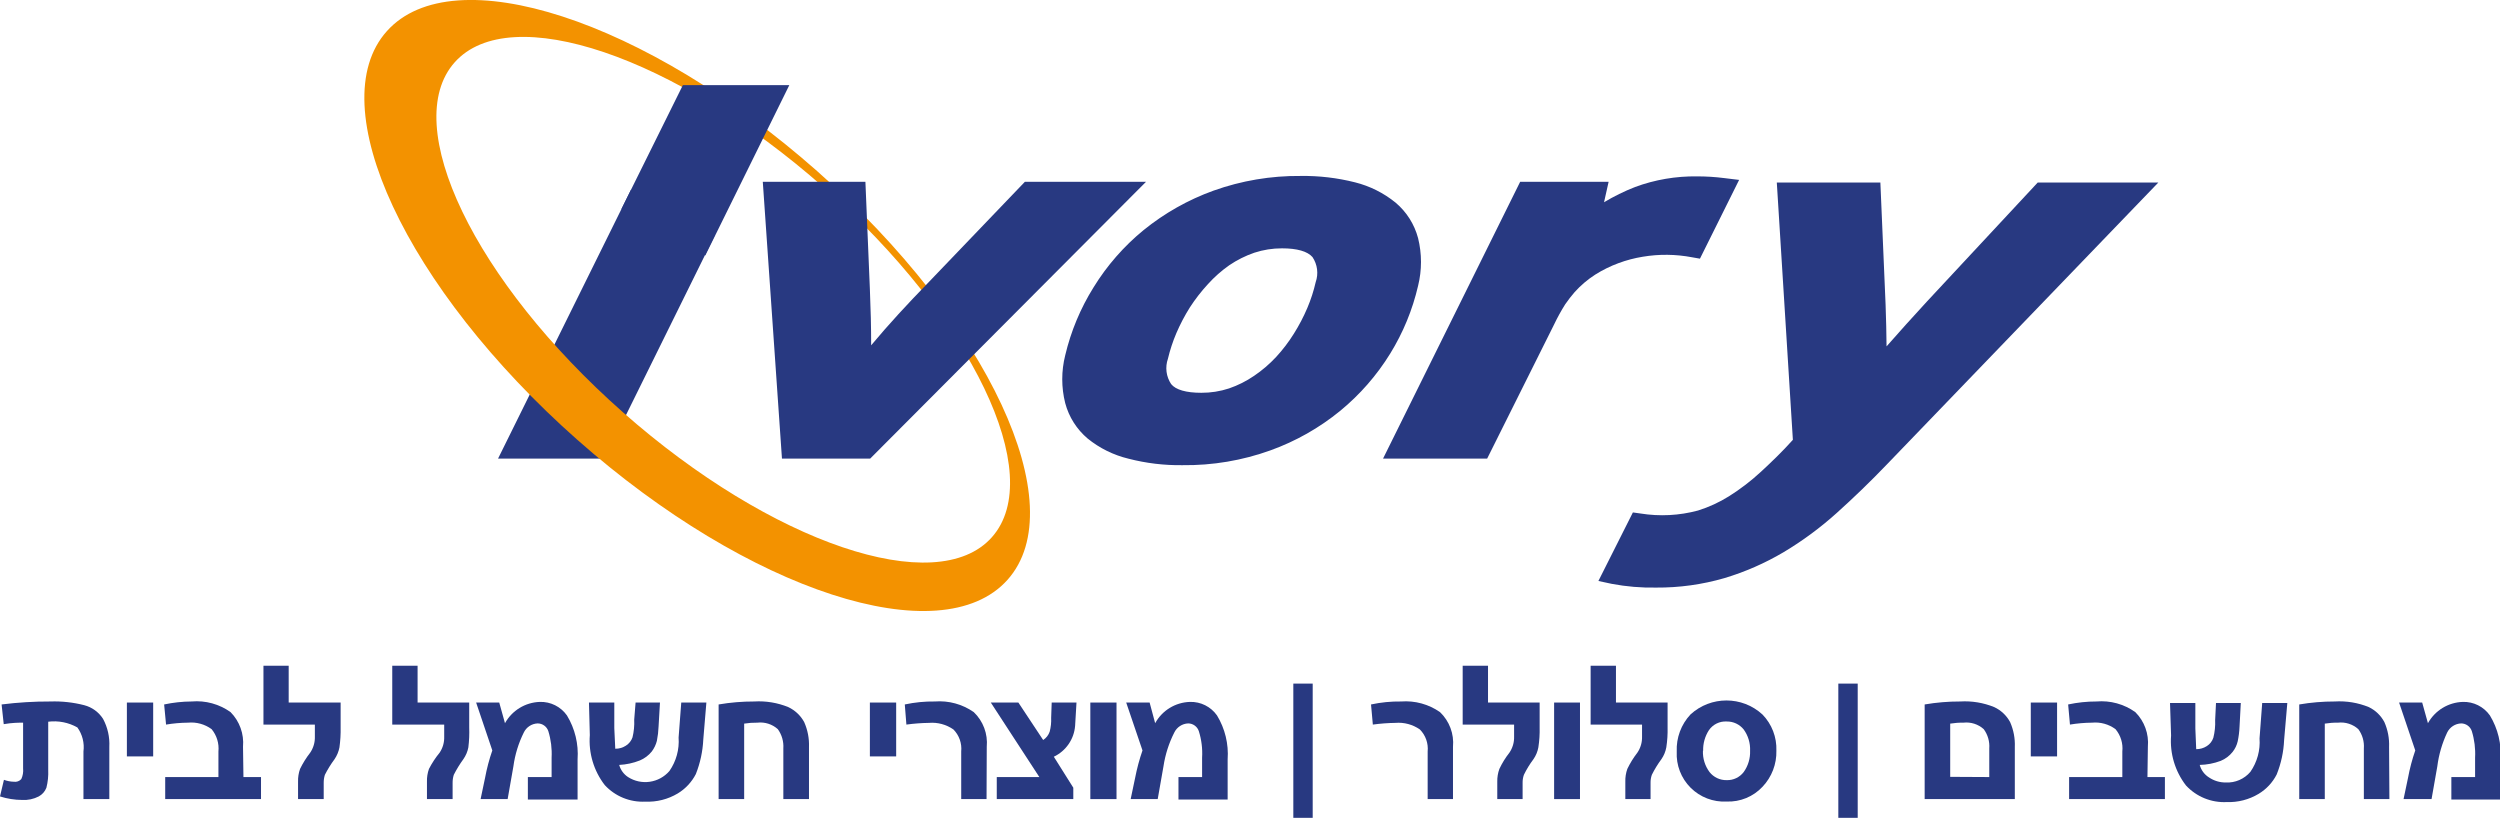
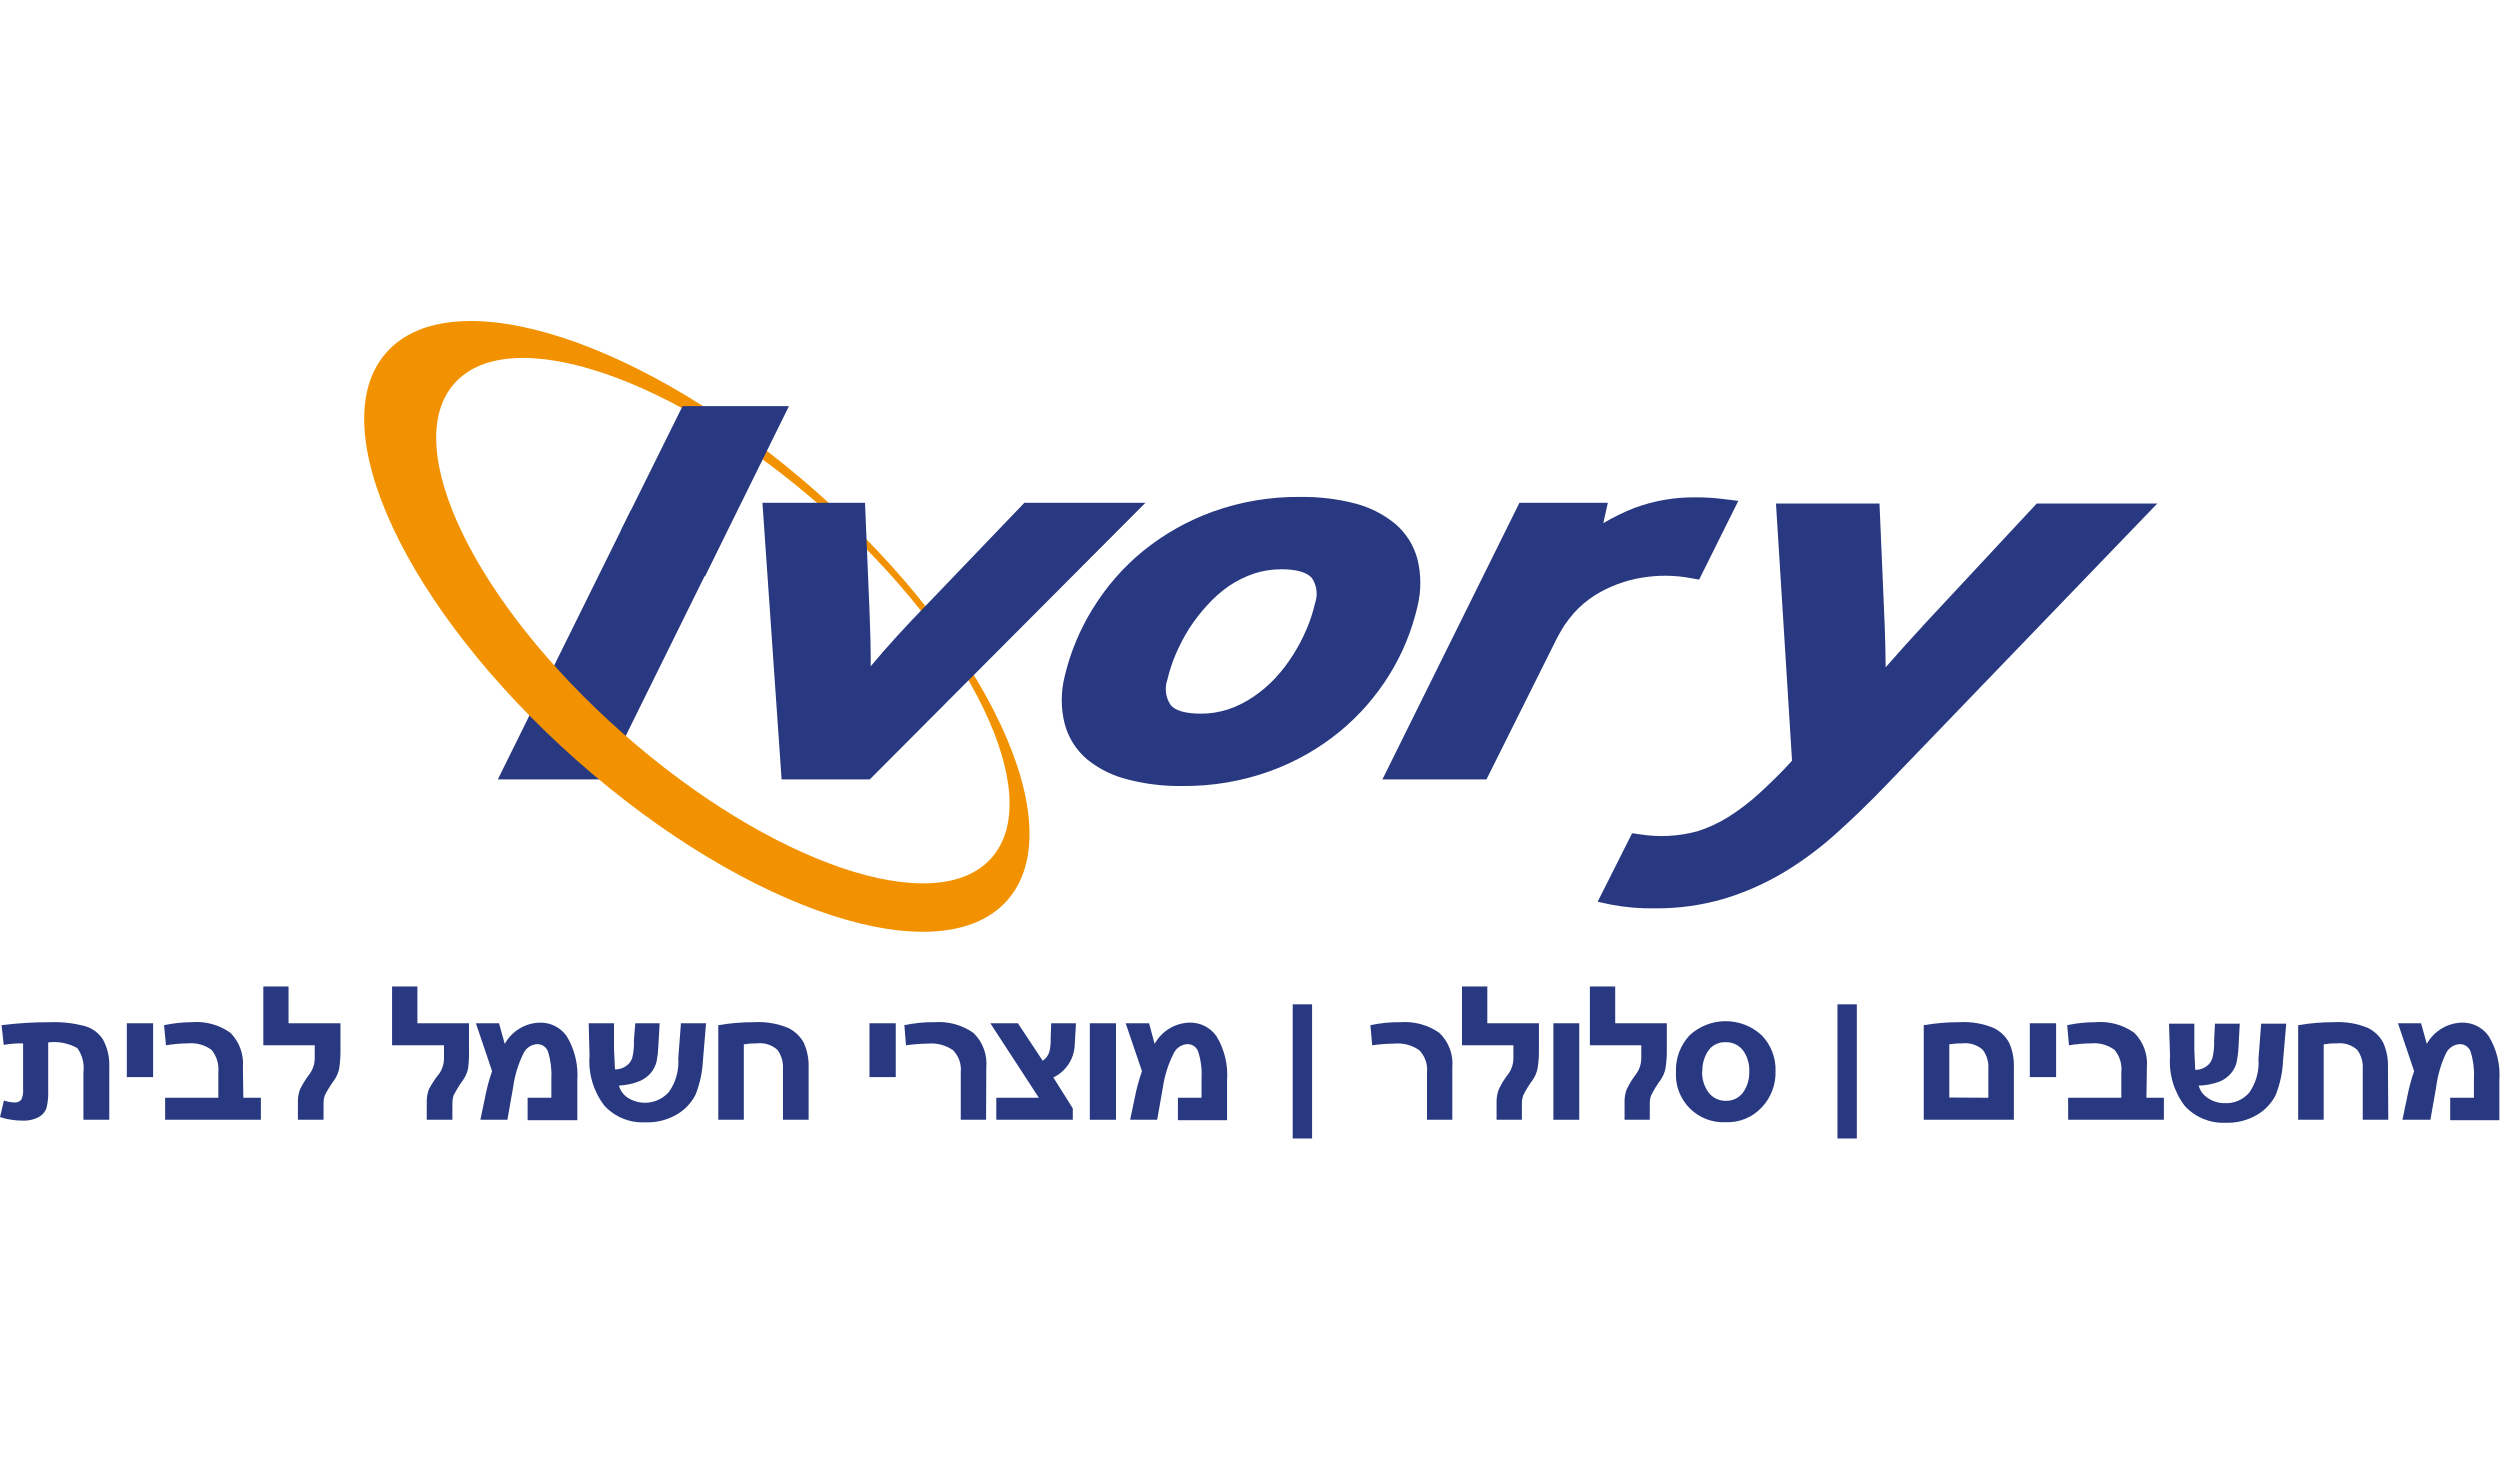
- <svg xmlns="http://www.w3.org/2000/svg" viewBox="0 0 234.86 76.83">
+ <svg xmlns="http://www.w3.org/2000/svg" viewBox="0 0 512 299">
  <defs>
    <style>.cls-1{fill:#283981;}.cls-2{fill:#f39200;}</style>
  </defs>
-   <g id="Layer_2" data-name="Layer 2">
-     <g id="Layer_2-2" data-name="Layer 2">
-       <path class="cls-1" d="M.37,73.26a2.92,2.92,0,0,0,.93.18A.78.78,0,0,0,2,73.19a1.92,1.92,0,0,0,.17-1V67.89c-.4,0-1,0-1.82.14l-.2-1.85a35.82,35.82,0,0,1,4.59-.28,11.26,11.26,0,0,1,3.18.35,3,3,0,0,1,1.76,1.28,5,5,0,0,1,.59,2.64v4.9H7.84V70.6a3.17,3.17,0,0,0-.57-2.26,4.44,4.44,0,0,0-2.74-.54v4.54A5.75,5.75,0,0,1,4.36,74a1.57,1.57,0,0,1-.72.82,3,3,0,0,1-1.56.33A6.9,6.9,0,0,1,0,74.82Z" />
-       <path class="cls-1" d="M14.39,66v5.06H11.92V66Z" />
-       <path class="cls-1" d="M22.87,73h1.65v2.07h-9V73h5V70.6a2.86,2.86,0,0,0-.64-2.1,3.24,3.24,0,0,0-2.22-.61,13.26,13.26,0,0,0-2.06.18l-.18-1.89A12.72,12.72,0,0,1,18,65.9a5.48,5.48,0,0,1,3.66,1,4.11,4.11,0,0,1,1.17,3.25Z" />
-       <path class="cls-1" d="M32,66v2.33a11.93,11.93,0,0,1-.11,1.88,3,3,0,0,1-.46,1.11,10.27,10.27,0,0,0-.91,1.47,2.46,2.46,0,0,0-.11.77v1.51H28V73.44a3.31,3.31,0,0,1,.19-1.21,8.71,8.71,0,0,1,.95-1.52,2.54,2.54,0,0,0,.44-1.51V68.07H24.75V62.54h2.37V66Z" />
-       <path class="cls-1" d="M44.08,66v2.33A11.93,11.93,0,0,1,44,70.21a2.87,2.87,0,0,1-.47,1.11,10.84,10.84,0,0,0-.9,1.47,2.46,2.46,0,0,0-.11.77v1.51H40.11V73.44a3.31,3.31,0,0,1,.19-1.21,8.71,8.71,0,0,1,1-1.52,2.54,2.54,0,0,0,.43-1.51V68.07H36.85V62.54h2.38V66Z" />
-       <path class="cls-1" d="M47.44,67.94a3.89,3.89,0,0,1,3.27-2,3,3,0,0,1,2.55,1.27,7,7,0,0,1,1,4.13v3.77H49.59V73h2.23V71.18a7.16,7.16,0,0,0-.31-2.5,1.06,1.06,0,0,0-1-.72,1.51,1.51,0,0,0-1.3.85A10.23,10.23,0,0,0,48.23,72l-.54,3.07H45.15l.42-2a17.67,17.67,0,0,1,.68-2.57L44.73,66H46.9Z" />
-       <path class="cls-1" d="M58.17,71.86A2,2,0,0,0,59,73a3,3,0,0,0,3.89-.57,4.88,4.88,0,0,0,.86-3.14L64,66h2.36l-.29,3.47a10.11,10.11,0,0,1-.7,3.25,4.58,4.58,0,0,1-1.7,1.82,5.46,5.46,0,0,1-3.05.77,4.85,4.85,0,0,1-3.81-1.56,6.83,6.83,0,0,1-1.4-4.69L55.33,66h2.38l0,2.4.09,1.94a1.77,1.77,0,0,0,1-.29,1.49,1.49,0,0,0,.62-.78,5.82,5.82,0,0,0,.16-1.66L59.71,66H62l-.13,2.24a8.6,8.6,0,0,1-.16,1.36,2.83,2.83,0,0,1-.48,1,2.87,2.87,0,0,1-1.12.84A6.1,6.1,0,0,1,58.17,71.86Z" />
-       <path class="cls-1" d="M76,75.07H73.59V70.31a2.77,2.77,0,0,0-.52-1.81,2.45,2.45,0,0,0-1.92-.61,7.08,7.08,0,0,0-1.24.09v7.09h-2.4V66.18a19.59,19.59,0,0,1,3.35-.28,7.31,7.31,0,0,1,3.2.53,3.3,3.3,0,0,1,1.49,1.41A5.27,5.27,0,0,1,76,70.17Z" />
-       <path class="cls-1" d="M84.19,66v5.06H81.72V66Z" />
-       <path class="cls-1" d="M92.68,75.07H90.3V70.6a2.58,2.58,0,0,0-.73-2.07,3.51,3.51,0,0,0-2.3-.62,17.66,17.66,0,0,0-2.12.16L85,66.18a12.61,12.61,0,0,1,2.83-.28,5.62,5.62,0,0,1,3.65,1,4,4,0,0,1,1.22,3.26Z" />
-       <path class="cls-1" d="M101.13,66,101,68.19a3.52,3.52,0,0,1-2,2.9L100.83,74v1.07H93.64V73h4l-4.56-7h2.59L98,69.52a1.53,1.53,0,0,0,.61-.78,4.28,4.28,0,0,0,.14-1.3L98.8,66Z" />
-       <path class="cls-1" d="M104.89,66v9.07h-2.46V66Z" />
-       <path class="cls-1" d="M108.52,67.94a3.86,3.86,0,0,1,3.27-2,3,3,0,0,1,2.54,1.27,7,7,0,0,1,1,4.13v3.77h-4.62V73h2.22V71.18a6.92,6.92,0,0,0-.31-2.5,1.06,1.06,0,0,0-1-.72,1.52,1.52,0,0,0-1.3.85A10.51,10.51,0,0,0,109.3,72l-.54,3.07h-2.54l.42-2a18.78,18.78,0,0,1,.69-2.57L105.8,66H108Z" />
-       <path class="cls-1" d="M121.5,76.83V64.22h1.82V76.83Z" />
-       <path class="cls-1" d="M136.5,75.07h-2.38V70.6a2.58,2.58,0,0,0-.73-2.07,3.51,3.51,0,0,0-2.3-.62,17.66,17.66,0,0,0-2.12.16l-.17-1.89a12.55,12.55,0,0,1,2.83-.28,5.64,5.64,0,0,1,3.65,1,4,4,0,0,1,1.22,3.26Z" />
-       <path class="cls-1" d="M144.64,66v2.33a10.58,10.58,0,0,1-.12,1.88,2.85,2.85,0,0,1-.46,1.11,9,9,0,0,0-.9,1.47,2.18,2.18,0,0,0-.12.77v1.51h-2.38V73.44a3.29,3.29,0,0,1,.2-1.21,7.92,7.92,0,0,1,.94-1.52,2.54,2.54,0,0,0,.44-1.51V68.07h-4.83V62.54h2.38V66Z" />
-       <path class="cls-1" d="M148.43,66v9.07H146V66Z" />
-       <path class="cls-1" d="M156.66,66v2.33a10.58,10.58,0,0,1-.12,1.88,2.85,2.85,0,0,1-.46,1.11,9.82,9.82,0,0,0-.9,1.47,2.18,2.18,0,0,0-.12.77v1.51h-2.37V73.44a3.31,3.31,0,0,1,.19-1.21,8.49,8.49,0,0,1,.94-1.52,2.54,2.54,0,0,0,.44-1.51V68.07h-4.83V62.54h2.38V66Z" />
-       <path class="cls-1" d="M157.52,70.6a4.8,4.8,0,0,1,1.29-3.48,5,5,0,0,1,6.76,0,4.63,4.63,0,0,1,1.31,3.4,4.74,4.74,0,0,1-1.3,3.39,4.38,4.38,0,0,1-3.37,1.39,4.46,4.46,0,0,1-4.69-4.68Zm2.46-.07a3.15,3.15,0,0,0,.62,2,2,2,0,0,0,1.61.76,1.94,1.94,0,0,0,1.6-.76,3.22,3.22,0,0,0,.6-2,3.17,3.17,0,0,0-.6-2,2,2,0,0,0-1.6-.75,1.89,1.89,0,0,0-1.67.82A3.38,3.38,0,0,0,160,70.53Z" />
-       <path class="cls-1" d="M172.7,76.83V64.22h1.82V76.83Z" />
-       <path class="cls-1" d="M189.28,75.07h-8.47V66.18a19.47,19.47,0,0,1,3.34-.28,7.28,7.28,0,0,1,3.2.53,3.25,3.25,0,0,1,1.49,1.41,5.26,5.26,0,0,1,.44,2.33ZM186.88,73V70.31a2.71,2.71,0,0,0-.52-1.81,2.44,2.44,0,0,0-1.91-.61,7,7,0,0,0-1.24.09v5Z" />
-       <path class="cls-1" d="M193.25,66v5.06h-2.47V66Z" />
-       <path class="cls-1" d="M201.74,73h1.64v2.07h-9V73h5V70.6a2.82,2.82,0,0,0-.64-2.1,3.21,3.21,0,0,0-2.21-.61,13.38,13.38,0,0,0-2.07.18l-.17-1.89a12.59,12.59,0,0,1,2.66-.28,5.47,5.47,0,0,1,3.65,1,4.08,4.08,0,0,1,1.18,3.25Z" />
-       <path class="cls-1" d="M206.65,71.86a2,2,0,0,0,.88,1.18,2.76,2.76,0,0,0,1.57.47,2.84,2.84,0,0,0,2.31-1,4.88,4.88,0,0,0,.86-3.14l.25-3.33h2.36l-.3,3.47a9.84,9.84,0,0,1-.7,3.25,4.51,4.51,0,0,1-1.7,1.82,5.44,5.44,0,0,1-3,.77,4.89,4.89,0,0,1-3.82-1.56,6.83,6.83,0,0,1-1.4-4.69l-.1-3.06h2.38l0,2.4.08,1.94a1.8,1.8,0,0,0,1-.29,1.48,1.48,0,0,0,.61-.78,5.73,5.73,0,0,0,.17-1.66l.08-1.61h2.33l-.12,2.24a8.39,8.39,0,0,1-.17,1.36,2.51,2.51,0,0,1-.48,1,2.8,2.8,0,0,1-1.12.84A6,6,0,0,1,206.65,71.86Z" />
-       <path class="cls-1" d="M224.47,75.07h-2.4V70.31a2.71,2.71,0,0,0-.52-1.81,2.44,2.44,0,0,0-1.91-.61,7,7,0,0,0-1.24.09v7.09H216V66.18a19.56,19.56,0,0,1,3.34-.28,7.28,7.28,0,0,1,3.2.53A3.25,3.25,0,0,1,224,67.84a5.26,5.26,0,0,1,.44,2.33Z" />
-       <path class="cls-1" d="M228.09,67.94a3.89,3.89,0,0,1,3.27-2,3,3,0,0,1,2.55,1.27,7,7,0,0,1,1,4.13v3.77h-4.62V73h2.23V71.18a7.16,7.16,0,0,0-.31-2.5,1.06,1.06,0,0,0-1-.72,1.53,1.53,0,0,0-1.31.85,10.58,10.58,0,0,0-.93,3.19l-.54,3.07H225.8l.42-2a17.67,17.67,0,0,1,.68-2.57L225.38,66h2.17Z" />
-       <path class="cls-1" d="M48.36,42.08h7.81l9.67-19.52c-2-1.21-4.17-2.07-6.16-3.31Z" />
-       <path class="cls-1" d="M56.79,43.08h-10L59.28,17.82l.93.58c1,.62,2,1.13,3.11,1.68s2,1,3,1.62l.79.48Zm-6.81-2h5.57l9-18.12c-.69-.38-1.4-.74-2.1-1.09s-1.55-.78-2.33-1.21Z" />
-       <path class="cls-2" d="M76.76,16.07c16.1,14.24,24.12,31.43,17.89,38.4S70.34,55.56,54.24,41.32,30.11,9.9,36.34,2.93,60.65,1.84,76.76,16.07Zm16.42,34.4c5.2-5.84-1.87-20.57-15.81-32.88S47.92,0,42.71,5.86s1.86,20.56,15.81,32.87S88,56.31,93.18,50.47Z" />
-       <path class="cls-1" d="M122.17,17.53a18.55,18.55,0,0,1,4.85.57,8.73,8.73,0,0,1,3.41,1.69,5.51,5.51,0,0,1,1.8,2.85,8.18,8.18,0,0,1,0,4,20,20,0,0,1-2.5,6.07,20.43,20.43,0,0,1-4.48,5.13,21.38,21.38,0,0,1-6.26,3.55,22.41,22.41,0,0,1-7.85,1.32,18.48,18.48,0,0,1-4.82-.57,8.73,8.73,0,0,1-3.44-1.69,5.6,5.6,0,0,1-1.8-2.83,8.26,8.26,0,0,1,0-4,20.47,20.47,0,0,1,7-11.2,21.6,21.6,0,0,1,6.26-3.55A22.39,22.39,0,0,1,122.17,17.53Zm-1.73,4.8a8.85,8.85,0,0,0-2.92.47,10.69,10.69,0,0,0-2.6,1.29A13.48,13.48,0,0,0,112.71,26a17.17,17.17,0,0,0-3.15,4.9,14.8,14.8,0,0,0-.84,2.57,3.63,3.63,0,0,0,.49,3.23c.64.8,1.85,1.19,3.62,1.19a8.89,8.89,0,0,0,2.92-.47,10.38,10.38,0,0,0,2.6-1.3,13,13,0,0,0,2.23-1.91,15.59,15.59,0,0,0,1.79-2.34,18,18,0,0,0,1.34-2.57,15.48,15.48,0,0,0,.84-2.58,3.59,3.59,0,0,0-.51-3.22C123.39,22.72,122.19,22.33,120.44,22.33Z" />
-       <path class="cls-1" d="M111.09,43.7a19.17,19.17,0,0,1-5.08-.61,9.69,9.69,0,0,1-3.83-1.89,6.57,6.57,0,0,1-2.11-3.33,9.21,9.21,0,0,1,0-4.49A21.28,21.28,0,0,1,102.73,27a21.52,21.52,0,0,1,4.7-5.38A22.62,22.62,0,0,1,114,17.91a23.66,23.66,0,0,1,8.19-1.38,19.69,19.69,0,0,1,5.11.6,9.84,9.84,0,0,1,3.8,1.9,6.55,6.55,0,0,1,2.12,3.34,9.31,9.31,0,0,1,0,4.48,21.25,21.25,0,0,1-2.62,6.37,21.7,21.7,0,0,1-4.7,5.38,22.31,22.31,0,0,1-6.55,3.71A23.52,23.52,0,0,1,111.09,43.7Zm11.08-25.17a21.46,21.46,0,0,0-7.5,1.26,20.43,20.43,0,0,0-6,3.38,19.66,19.66,0,0,0-6.65,10.65,7.52,7.52,0,0,0-.06,3.52,4.49,4.49,0,0,0,1.49,2.33,7.77,7.77,0,0,0,3,1.49,17.39,17.39,0,0,0,4.56.54,21.42,21.42,0,0,0,7.5-1.26,20.61,20.61,0,0,0,6-3.38,19.82,19.82,0,0,0,4.26-4.89,19,19,0,0,0,2.38-5.76,7.22,7.22,0,0,0,.06-3.51,4.5,4.5,0,0,0-1.48-2.34,7.73,7.73,0,0,0-3-1.5A17.79,17.79,0,0,0,122.17,18.53ZM112.83,38.9c-2.11,0-3.55-.51-4.4-1.56a4.6,4.6,0,0,1-.69-4.09,17.07,17.07,0,0,1,.9-2.73A18.16,18.16,0,0,1,112,25.33a13.86,13.86,0,0,1,2.37-2.06,11.68,11.68,0,0,1,2.85-1.42,10,10,0,0,1,3.24-.52c2.06,0,3.53.52,4.37,1.55a4.56,4.56,0,0,1,.72,4.07,17.61,17.61,0,0,1-.9,2.75,20,20,0,0,1-1.41,2.71,17.13,17.13,0,0,1-1.91,2.49,14.61,14.61,0,0,1-2.4,2.06,11.44,11.44,0,0,1-2.84,1.42A10,10,0,0,1,112.83,38.9Zm7.61-15.57a8.28,8.28,0,0,0-2.6.41,10,10,0,0,0-2.36,1.18,11.88,11.88,0,0,0-2,1.77,16.26,16.26,0,0,0-1.7,2.19,17.49,17.49,0,0,0-1.27,2.42,14.94,14.94,0,0,0-.79,2.4,2.69,2.69,0,0,0,.3,2.38c.43.54,1.41.82,2.84.82a8.23,8.23,0,0,0,2.6-.41,9.77,9.77,0,0,0,2.35-1.18,12,12,0,0,0,2.07-1.77,14.74,14.74,0,0,0,1.67-2.19,17,17,0,0,0,1.27-2.43,14.33,14.33,0,0,0,.78-2.41,2.65,2.65,0,0,0-.3-2.36C122.83,23.61,121.85,23.33,120.44,23.33Z" />
-       <path class="cls-1" d="M159.14,23.14a14.46,14.46,0,0,0-2.6-.24,15.15,15.15,0,0,0-2.38.19,13.06,13.06,0,0,0-2.45.65,12.79,12.79,0,0,0-2.38,1.17,10.4,10.4,0,0,0-2.14,1.82,12.4,12.4,0,0,0-1,1.26A17.74,17.74,0,0,0,145.07,30l-6,12h-7.55l11.89-24h6.43l-.69,3h.13A19,19,0,0,1,154,18.48a15.17,15.17,0,0,1,5.47-.95,20.31,20.31,0,0,1,2.43.15Z" />
-       <path class="cls-1" d="M139.71,43.08h-9.78l12.88-26h8.31L150.69,19a19.61,19.61,0,0,1,2.91-1.43,16.12,16.12,0,0,1,5.83-1,19.84,19.84,0,0,1,2.55.16l1.4.17-3.68,7.4-.74-.13a13.14,13.14,0,0,0-4.64-.05,12.1,12.1,0,0,0-2.27.6,11.67,11.67,0,0,0-2.19,1.08,9.55,9.55,0,0,0-1.93,1.64,13,13,0,0,0-.89,1.15A18.4,18.4,0,0,0,146,30.48Zm-6.56-2h5.32l5.7-11.48a19.39,19.39,0,0,1,1.22-2.17,12.15,12.15,0,0,1,1.06-1.37,11.34,11.34,0,0,1,2.35-2A14,14,0,0,1,154,22.11a14.87,14.87,0,0,1,4.56-.07l1.74-3.49a14.84,14.84,0,0,0-6,.87,17.87,17.87,0,0,0-4.41,2.51l-.27.21h-1.72l.69-3h-4.56Z" />
-       <path class="cls-1" d="M168,18.12h7.71l.45,10.51q.14,3.47.08,6.36h.2q2.44-2.88,5.33-6l10.12-10.86h8.54L176.58,42.9q-2.39,2.46-4.7,4.55A30.92,30.92,0,0,1,167.06,51a24.59,24.59,0,0,1-5.33,2.34,21.47,21.47,0,0,1-6.15.84,19.07,19.07,0,0,1-4-.33L154,49.23a17.45,17.45,0,0,0,2.42.17,11.78,11.78,0,0,0,3.42-.48A13.68,13.68,0,0,0,163,47.47a21.51,21.51,0,0,0,3.12-2.41q1.57-1.45,3.4-3.4Z" />
-       <path class="cls-1" d="M155.58,55.2a20.34,20.34,0,0,1-4.16-.35l-1.26-.27,3.24-6.44.71.1a12.9,12.9,0,0,0,5.41-.28,12.63,12.63,0,0,0,2.91-1.34,20.47,20.47,0,0,0,3-2.3c.94-.87,2-1.88,3-3l-1.51-24.17h9.73l.49,11.47c.05,1.41.08,2.71.09,3.92,1.19-1.35,2.45-2.76,3.79-4.21l10.41-11.18h11.33L177.3,43.59c-1.58,1.65-3.18,3.19-4.75,4.6a31.87,31.87,0,0,1-5,3.69A25.14,25.14,0,0,1,162,54.31,22.43,22.43,0,0,1,155.58,55.2Zm-2.44-2.11c.71.07,1.52.11,2.44.11a20.5,20.5,0,0,0,5.86-.8,23.26,23.26,0,0,0,5.11-2.24,29.41,29.41,0,0,0,4.66-3.46c1.53-1.37,3.1-2.89,4.65-4.5l22.21-23.08h-5.75L182.5,29.66c-1.92,2.09-3.7,4.1-5.3,6l-.3.36h-1.67V35c0-1.85,0-3.91-.08-6.3l-.41-9.55h-5.68L170.5,42l-.29.31c-1.22,1.31-2.38,2.47-3.45,3.46a23.26,23.26,0,0,1-3.28,2.52,13.82,13.82,0,0,1-3.38,1.55,14.51,14.51,0,0,1-5.55.44Z" />
-       <path class="cls-1" d="M80.34,18.12l.38,9.13c.13,2.88.15,5.49.08,7.81H81q3.19-3.9,6.83-7.66l8.9-9.28h8.54l-23.92,24H74.4l-1.67-24Z" />
-       <path class="cls-1" d="M81.75,43.08H73.46l-1.8-26H81.3l.42,10.08c.08,1.86.12,3.63.12,5.28,1.67-2,3.43-3.9,5.26-5.78l9.18-9.58h11.38Zm-6.42-2h5.59l21.92-22h-5.7l-8.6,9c-2.39,2.47-4.67,5-6.78,7.6l-.3.37h-1.7l0-1c.07-2.31,0-4.91-.08-7.74l-.34-8.17H73.8Z" />
-       <path class="cls-1" d="M64.77,9,59.68,19.25c2,1.24,4.16,2.1,6.16,3.31L72.57,9Z" />
-       <path class="cls-1" d="M66.26,24l-.93-.56c-.93-.57-1.93-1.07-2.9-1.55s-2.2-1.1-3.27-1.77l-.78-.48L64.15,8h10ZM61,18.86c.75.43,1.53.82,2.33,1.22s1.4.7,2.1,1.08L71,10H65.39Z" />
+   <g transform="translate(0,65.75) scale(2.179)">
+     <g id="Layer_2" data-name="Layer 2">
+       <g id="Layer_2-2" data-name="Layer 2">
+         <path class="cls-1" d="M.37,73.26a2.92,2.92,0,0,0,.93.18A.78.78,0,0,0,2,73.19a1.92,1.92,0,0,0,.17-1V67.89c-.4,0-1,0-1.82.14l-.2-1.85a35.82,35.82,0,0,1,4.59-.28,11.26,11.26,0,0,1,3.18.35,3,3,0,0,1,1.76,1.28,5,5,0,0,1,.59,2.64v4.9H7.84V70.6a3.17,3.17,0,0,0-.57-2.26,4.44,4.44,0,0,0-2.74-.54v4.54A5.75,5.75,0,0,1,4.36,74a1.57,1.57,0,0,1-.72.82,3,3,0,0,1-1.56.33A6.9,6.9,0,0,1,0,74.82Z" />
+         <path class="cls-1" d="M14.39,66v5.06H11.92V66Z" />
+         <path class="cls-1" d="M22.87,73h1.65v2.07h-9V73h5V70.6a2.86,2.86,0,0,0-.64-2.1,3.24,3.24,0,0,0-2.22-.61,13.26,13.26,0,0,0-2.06.18l-.18-1.89A12.72,12.72,0,0,1,18,65.9a5.48,5.48,0,0,1,3.66,1,4.11,4.11,0,0,1,1.17,3.25Z" />
+         <path class="cls-1" d="M32,66v2.33a11.93,11.93,0,0,1-.11,1.88,3,3,0,0,1-.46,1.11,10.27,10.27,0,0,0-.91,1.47,2.46,2.46,0,0,0-.11.77v1.51H28V73.44a3.31,3.31,0,0,1,.19-1.21,8.71,8.71,0,0,1,.95-1.52,2.54,2.54,0,0,0,.44-1.51V68.07H24.75V62.54h2.37V66Z" />
+         <path class="cls-1" d="M44.08,66v2.33A11.93,11.93,0,0,1,44,70.21a2.87,2.87,0,0,1-.47,1.11,10.84,10.84,0,0,0-.9,1.47,2.46,2.46,0,0,0-.11.77v1.51H40.11V73.44a3.31,3.31,0,0,1,.19-1.21,8.71,8.71,0,0,1,1-1.52,2.54,2.54,0,0,0,.43-1.51V68.07H36.85V62.54h2.38V66Z" />
+         <path class="cls-1" d="M47.44,67.94a3.89,3.89,0,0,1,3.27-2,3,3,0,0,1,2.55,1.27,7,7,0,0,1,1,4.13v3.77H49.59V73h2.23V71.18a7.16,7.16,0,0,0-.31-2.5,1.06,1.06,0,0,0-1-.72,1.51,1.51,0,0,0-1.3.85A10.23,10.23,0,0,0,48.23,72l-.54,3.07H45.15l.42-2a17.67,17.67,0,0,1,.68-2.57L44.73,66H46.9Z" />
+         <path class="cls-1" d="M58.17,71.86A2,2,0,0,0,59,73a3,3,0,0,0,3.89-.57,4.88,4.88,0,0,0,.86-3.14L64,66h2.36l-.29,3.47a10.11,10.11,0,0,1-.7,3.25,4.58,4.58,0,0,1-1.7,1.82,5.46,5.46,0,0,1-3.05.77,4.85,4.85,0,0,1-3.81-1.56,6.83,6.83,0,0,1-1.4-4.69L55.33,66h2.38l0,2.4.09,1.94a1.77,1.77,0,0,0,1-.29,1.49,1.49,0,0,0,.62-.78,5.82,5.82,0,0,0,.16-1.66L59.71,66H62l-.13,2.24a8.6,8.6,0,0,1-.16,1.36,2.83,2.83,0,0,1-.48,1,2.87,2.87,0,0,1-1.12.84A6.1,6.1,0,0,1,58.17,71.86Z" />
+         <path class="cls-1" d="M76,75.07H73.59V70.31a2.77,2.77,0,0,0-.52-1.81,2.45,2.45,0,0,0-1.92-.61,7.08,7.08,0,0,0-1.24.09v7.09h-2.4V66.18a19.59,19.59,0,0,1,3.35-.28,7.31,7.31,0,0,1,3.2.53,3.3,3.3,0,0,1,1.49,1.41A5.27,5.27,0,0,1,76,70.17Z" />
+         <path class="cls-1" d="M84.19,66v5.06H81.72V66Z" />
+         <path class="cls-1" d="M92.68,75.07H90.3V70.6a2.58,2.58,0,0,0-.73-2.07,3.51,3.51,0,0,0-2.3-.62,17.66,17.66,0,0,0-2.12.16L85,66.18a12.61,12.61,0,0,1,2.83-.28,5.62,5.62,0,0,1,3.65,1,4,4,0,0,1,1.22,3.26Z" />
+         <path class="cls-1" d="M101.13,66,101,68.19a3.52,3.52,0,0,1-2,2.9L100.83,74v1.07H93.64V73h4l-4.56-7h2.59L98,69.52a1.53,1.53,0,0,0,.61-.78,4.28,4.28,0,0,0,.14-1.3L98.8,66Z" />
+         <path class="cls-1" d="M104.89,66v9.07h-2.46V66Z" />
+         <path class="cls-1" d="M108.52,67.94a3.86,3.86,0,0,1,3.27-2,3,3,0,0,1,2.54,1.27,7,7,0,0,1,1,4.13v3.77h-4.62V73h2.22V71.18a6.92,6.92,0,0,0-.31-2.5,1.06,1.06,0,0,0-1-.72,1.52,1.52,0,0,0-1.3.85A10.51,10.51,0,0,0,109.3,72l-.54,3.07h-2.54l.42-2a18.78,18.78,0,0,1,.69-2.57L105.8,66H108Z" />
+         <path class="cls-1" d="M121.5,76.83V64.22h1.82V76.83Z" />
+         <path class="cls-1" d="M136.5,75.07h-2.38V70.6a2.58,2.58,0,0,0-.73-2.07,3.51,3.51,0,0,0-2.3-.62,17.66,17.66,0,0,0-2.12.16l-.17-1.89a12.55,12.55,0,0,1,2.83-.28,5.64,5.64,0,0,1,3.65,1,4,4,0,0,1,1.22,3.26Z" />
+         <path class="cls-1" d="M144.64,66v2.33a10.58,10.58,0,0,1-.12,1.88,2.85,2.85,0,0,1-.46,1.11,9,9,0,0,0-.9,1.47,2.18,2.18,0,0,0-.12.77v1.51h-2.38V73.44a3.29,3.29,0,0,1,.2-1.21,7.92,7.92,0,0,1,.94-1.52,2.54,2.54,0,0,0,.44-1.51V68.07h-4.83V62.54h2.38V66Z" />
+         <path class="cls-1" d="M148.43,66v9.07H146V66Z" />
+         <path class="cls-1" d="M156.66,66v2.33a10.58,10.58,0,0,1-.12,1.88,2.85,2.85,0,0,1-.46,1.11,9.82,9.82,0,0,0-.9,1.47,2.18,2.18,0,0,0-.12.77v1.51h-2.37V73.44a3.31,3.31,0,0,1,.19-1.21,8.49,8.49,0,0,1,.94-1.52,2.54,2.54,0,0,0,.44-1.51V68.07h-4.83V62.54h2.38V66Z" />
+         <path class="cls-1" d="M157.52,70.6a4.8,4.8,0,0,1,1.29-3.48,5,5,0,0,1,6.76,0,4.63,4.63,0,0,1,1.31,3.4,4.74,4.74,0,0,1-1.3,3.39,4.38,4.38,0,0,1-3.37,1.39,4.46,4.46,0,0,1-4.69-4.68Zm2.46-.07a3.15,3.15,0,0,0,.62,2,2,2,0,0,0,1.61.76,1.94,1.94,0,0,0,1.6-.76,3.22,3.22,0,0,0,.6-2,3.17,3.17,0,0,0-.6-2,2,2,0,0,0-1.6-.75,1.89,1.89,0,0,0-1.67.82A3.38,3.38,0,0,0,160,70.53Z" />
+         <path class="cls-1" d="M172.7,76.83V64.22h1.82V76.83Z" />
+         <path class="cls-1" d="M189.28,75.07h-8.47V66.18a19.47,19.47,0,0,1,3.34-.28,7.28,7.28,0,0,1,3.2.53,3.25,3.25,0,0,1,1.49,1.41,5.26,5.26,0,0,1,.44,2.33ZM186.88,73V70.31a2.71,2.71,0,0,0-.52-1.81,2.44,2.44,0,0,0-1.91-.61,7,7,0,0,0-1.24.09v5Z" />
+         <path class="cls-1" d="M193.25,66v5.06h-2.47V66Z" />
+         <path class="cls-1" d="M201.74,73h1.64v2.07h-9V73h5V70.6a2.82,2.82,0,0,0-.64-2.1,3.21,3.21,0,0,0-2.21-.61,13.38,13.38,0,0,0-2.07.18l-.17-1.89a12.59,12.59,0,0,1,2.66-.28,5.47,5.47,0,0,1,3.65,1,4.08,4.08,0,0,1,1.18,3.25Z" />
+         <path class="cls-1" d="M206.65,71.86a2,2,0,0,0,.88,1.18,2.76,2.76,0,0,0,1.57.47,2.84,2.84,0,0,0,2.31-1,4.88,4.88,0,0,0,.86-3.14l.25-3.33h2.36l-.3,3.47a9.84,9.84,0,0,1-.7,3.25,4.51,4.51,0,0,1-1.7,1.82,5.44,5.44,0,0,1-3,.77,4.89,4.89,0,0,1-3.82-1.56,6.83,6.83,0,0,1-1.4-4.69l-.1-3.06h2.38l0,2.4.08,1.94a1.8,1.8,0,0,0,1-.29,1.48,1.48,0,0,0,.61-.78,5.73,5.73,0,0,0,.17-1.66l.08-1.61h2.33l-.12,2.24a8.39,8.39,0,0,1-.17,1.36,2.51,2.51,0,0,1-.48,1,2.8,2.8,0,0,1-1.12.84A6,6,0,0,1,206.65,71.86Z" />
+         <path class="cls-1" d="M224.47,75.07h-2.4V70.31a2.71,2.71,0,0,0-.52-1.81,2.44,2.44,0,0,0-1.91-.61,7,7,0,0,0-1.24.09v7.09H216V66.18a19.56,19.56,0,0,1,3.34-.28,7.28,7.28,0,0,1,3.2.53A3.25,3.25,0,0,1,224,67.84a5.26,5.26,0,0,1,.44,2.33Z" />
+         <path class="cls-1" d="M228.09,67.94a3.89,3.89,0,0,1,3.27-2,3,3,0,0,1,2.55,1.27,7,7,0,0,1,1,4.13v3.77h-4.62V73h2.23V71.18a7.16,7.16,0,0,0-.31-2.5,1.06,1.06,0,0,0-1-.72,1.53,1.53,0,0,0-1.31.85,10.58,10.58,0,0,0-.93,3.19l-.54,3.07H225.8l.42-2a17.67,17.67,0,0,1,.68-2.57L225.38,66h2.17Z" />
+         <path class="cls-1" d="M48.36,42.08h7.81l9.67-19.52c-2-1.21-4.17-2.07-6.16-3.31Z" />
+         <path class="cls-1" d="M56.79,43.08h-10L59.28,17.82l.93.58c1,.62,2,1.13,3.11,1.68s2,1,3,1.62l.79.48Zm-6.81-2h5.57l9-18.12c-.69-.38-1.4-.74-2.1-1.09s-1.55-.78-2.33-1.21Z" />
+         <path class="cls-2" d="M76.76,16.07c16.1,14.24,24.12,31.43,17.89,38.4S70.34,55.56,54.24,41.32,30.11,9.9,36.34,2.93,60.65,1.84,76.76,16.07Zm16.42,34.4c5.2-5.84-1.87-20.57-15.81-32.88S47.92,0,42.71,5.86s1.86,20.56,15.81,32.87S88,56.31,93.18,50.47Z" />
+         <path class="cls-1" d="M122.17,17.53a18.55,18.55,0,0,1,4.85.57,8.73,8.73,0,0,1,3.41,1.69,5.51,5.51,0,0,1,1.8,2.85,8.18,8.18,0,0,1,0,4,20,20,0,0,1-2.5,6.07,20.43,20.43,0,0,1-4.48,5.13,21.38,21.38,0,0,1-6.26,3.55,22.41,22.41,0,0,1-7.85,1.32,18.48,18.48,0,0,1-4.82-.57,8.73,8.73,0,0,1-3.44-1.69,5.6,5.6,0,0,1-1.8-2.83,8.26,8.26,0,0,1,0-4,20.47,20.47,0,0,1,7-11.2,21.6,21.6,0,0,1,6.26-3.55A22.39,22.39,0,0,1,122.17,17.53Zm-1.73,4.8a8.85,8.85,0,0,0-2.92.47,10.69,10.69,0,0,0-2.6,1.29A13.48,13.48,0,0,0,112.71,26a17.17,17.17,0,0,0-3.15,4.9,14.8,14.8,0,0,0-.84,2.57,3.63,3.63,0,0,0,.49,3.23c.64.8,1.85,1.19,3.62,1.19a8.89,8.89,0,0,0,2.92-.47,10.38,10.38,0,0,0,2.6-1.3,13,13,0,0,0,2.23-1.91,15.59,15.59,0,0,0,1.79-2.34,18,18,0,0,0,1.34-2.57,15.48,15.48,0,0,0,.84-2.58,3.59,3.59,0,0,0-.51-3.22C123.39,22.72,122.19,22.33,120.44,22.33Z" />
+         <path class="cls-1" d="M111.09,43.7a19.17,19.17,0,0,1-5.08-.61,9.69,9.69,0,0,1-3.83-1.89,6.57,6.57,0,0,1-2.11-3.33,9.21,9.21,0,0,1,0-4.49A21.28,21.28,0,0,1,102.73,27a21.52,21.52,0,0,1,4.7-5.38A22.62,22.62,0,0,1,114,17.91a23.66,23.66,0,0,1,8.19-1.38,19.69,19.69,0,0,1,5.11.6,9.84,9.84,0,0,1,3.8,1.9,6.55,6.55,0,0,1,2.12,3.34,9.31,9.31,0,0,1,0,4.48,21.25,21.25,0,0,1-2.62,6.37,21.7,21.7,0,0,1-4.7,5.38,22.31,22.31,0,0,1-6.55,3.71A23.52,23.52,0,0,1,111.09,43.7Zm11.08-25.17a21.46,21.46,0,0,0-7.5,1.26,20.43,20.43,0,0,0-6,3.38,19.66,19.66,0,0,0-6.65,10.65,7.52,7.52,0,0,0-.06,3.52,4.49,4.49,0,0,0,1.49,2.33,7.77,7.77,0,0,0,3,1.49,17.39,17.39,0,0,0,4.56.54,21.42,21.42,0,0,0,7.5-1.26,20.61,20.61,0,0,0,6-3.38,19.82,19.82,0,0,0,4.26-4.89,19,19,0,0,0,2.38-5.76,7.22,7.22,0,0,0,.06-3.51,4.5,4.5,0,0,0-1.48-2.34,7.73,7.73,0,0,0-3-1.5A17.79,17.79,0,0,0,122.17,18.53ZM112.83,38.9c-2.11,0-3.55-.51-4.4-1.56a4.6,4.6,0,0,1-.69-4.09,17.07,17.07,0,0,1,.9-2.73A18.16,18.16,0,0,1,112,25.33a13.86,13.86,0,0,1,2.37-2.06,11.68,11.68,0,0,1,2.85-1.42,10,10,0,0,1,3.24-.52c2.06,0,3.53.52,4.37,1.55a4.56,4.56,0,0,1,.72,4.07,17.61,17.61,0,0,1-.9,2.75,20,20,0,0,1-1.41,2.71,17.13,17.13,0,0,1-1.91,2.49,14.61,14.61,0,0,1-2.4,2.06,11.44,11.44,0,0,1-2.84,1.42A10,10,0,0,1,112.83,38.9Zm7.61-15.57a8.28,8.28,0,0,0-2.6.41,10,10,0,0,0-2.36,1.18,11.88,11.88,0,0,0-2,1.77,16.26,16.26,0,0,0-1.7,2.19,17.49,17.49,0,0,0-1.27,2.42,14.94,14.94,0,0,0-.79,2.4,2.69,2.69,0,0,0,.3,2.38c.43.54,1.41.82,2.84.82a8.23,8.23,0,0,0,2.6-.41,9.77,9.77,0,0,0,2.35-1.18,12,12,0,0,0,2.07-1.77,14.74,14.74,0,0,0,1.67-2.19,17,17,0,0,0,1.27-2.43,14.33,14.33,0,0,0,.78-2.41,2.65,2.65,0,0,0-.3-2.36C122.83,23.61,121.85,23.33,120.44,23.33Z" />
+         <path class="cls-1" d="M159.14,23.14a14.46,14.46,0,0,0-2.6-.24,15.15,15.15,0,0,0-2.38.19,13.06,13.06,0,0,0-2.45.65,12.79,12.79,0,0,0-2.38,1.17,10.4,10.4,0,0,0-2.14,1.82,12.4,12.4,0,0,0-1,1.26A17.74,17.74,0,0,0,145.07,30l-6,12h-7.55l11.89-24h6.43l-.69,3h.13A19,19,0,0,1,154,18.48a15.17,15.17,0,0,1,5.47-.95,20.31,20.31,0,0,1,2.43.15Z" />
+         <path class="cls-1" d="M139.71,43.08h-9.78l12.88-26h8.31L150.69,19a19.61,19.61,0,0,1,2.91-1.43,16.12,16.12,0,0,1,5.83-1,19.84,19.84,0,0,1,2.55.16l1.4.17-3.68,7.4-.74-.13a13.14,13.14,0,0,0-4.64-.05,12.1,12.1,0,0,0-2.27.6,11.67,11.67,0,0,0-2.19,1.08,9.55,9.55,0,0,0-1.93,1.64,13,13,0,0,0-.89,1.15A18.4,18.4,0,0,0,146,30.48Zm-6.56-2h5.32l5.7-11.48a19.39,19.39,0,0,1,1.22-2.17,12.15,12.15,0,0,1,1.06-1.37,11.34,11.34,0,0,1,2.35-2A14,14,0,0,1,154,22.11a14.87,14.87,0,0,1,4.56-.07l1.74-3.49a14.84,14.84,0,0,0-6,.87,17.87,17.87,0,0,0-4.41,2.51l-.27.21h-1.72l.69-3h-4.56Z" />
+         <path class="cls-1" d="M168,18.12h7.71l.45,10.51q.14,3.47.08,6.36h.2q2.44-2.88,5.33-6l10.12-10.86h8.54L176.58,42.9q-2.39,2.46-4.7,4.55A30.92,30.92,0,0,1,167.06,51a24.59,24.59,0,0,1-5.33,2.34,21.47,21.47,0,0,1-6.15.84,19.07,19.07,0,0,1-4-.33L154,49.23a17.45,17.45,0,0,0,2.42.17,11.78,11.78,0,0,0,3.42-.48A13.68,13.68,0,0,0,163,47.47a21.51,21.51,0,0,0,3.12-2.41q1.57-1.45,3.4-3.4Z" />
+         <path class="cls-1" d="M155.58,55.2a20.34,20.34,0,0,1-4.16-.35l-1.26-.27,3.24-6.44.71.1a12.9,12.9,0,0,0,5.41-.28,12.63,12.63,0,0,0,2.91-1.34,20.47,20.47,0,0,0,3-2.3c.94-.87,2-1.88,3-3l-1.51-24.17h9.73l.49,11.47c.05,1.41.08,2.71.09,3.92,1.19-1.35,2.45-2.76,3.79-4.21l10.41-11.18h11.33L177.3,43.59c-1.58,1.65-3.18,3.19-4.75,4.6a31.87,31.87,0,0,1-5,3.69A25.14,25.14,0,0,1,162,54.31,22.43,22.43,0,0,1,155.58,55.2Zm-2.44-2.11c.71.07,1.52.11,2.44.11a20.5,20.5,0,0,0,5.86-.8,23.26,23.26,0,0,0,5.11-2.24,29.41,29.41,0,0,0,4.66-3.46c1.53-1.37,3.1-2.89,4.65-4.5l22.21-23.08h-5.75L182.5,29.66c-1.92,2.09-3.7,4.1-5.3,6l-.3.36h-1.67V35c0-1.85,0-3.91-.08-6.3l-.41-9.55h-5.68L170.5,42l-.29.31c-1.22,1.31-2.38,2.47-3.45,3.46a23.26,23.26,0,0,1-3.28,2.52,13.82,13.82,0,0,1-3.38,1.55,14.51,14.51,0,0,1-5.55.44Z" />
+         <path class="cls-1" d="M80.34,18.12l.38,9.13c.13,2.88.15,5.49.08,7.81H81q3.19-3.9,6.83-7.66l8.9-9.28h8.54l-23.92,24H74.4l-1.67-24Z" />
+         <path class="cls-1" d="M81.75,43.08H73.46l-1.8-26H81.3l.42,10.08c.08,1.86.12,3.63.12,5.28,1.67-2,3.43-3.9,5.26-5.78l9.18-9.58h11.38Zm-6.42-2h5.59l21.92-22h-5.7l-8.6,9c-2.39,2.47-4.67,5-6.78,7.6l-.3.37h-1.7l0-1c.07-2.31,0-4.91-.08-7.74l-.34-8.17H73.8Z" />
+         <path class="cls-1" d="M64.77,9,59.68,19.25c2,1.24,4.16,2.1,6.16,3.31L72.57,9Z" />
+         <path class="cls-1" d="M66.26,24l-.93-.56c-.93-.57-1.93-1.07-2.9-1.55s-2.2-1.1-3.27-1.77l-.78-.48L64.15,8h10ZM61,18.86c.75.43,1.53.82,2.33,1.22s1.4.7,2.1,1.08L71,10H65.39Z" />
+       </g>
    </g>
  </g>
</svg>
